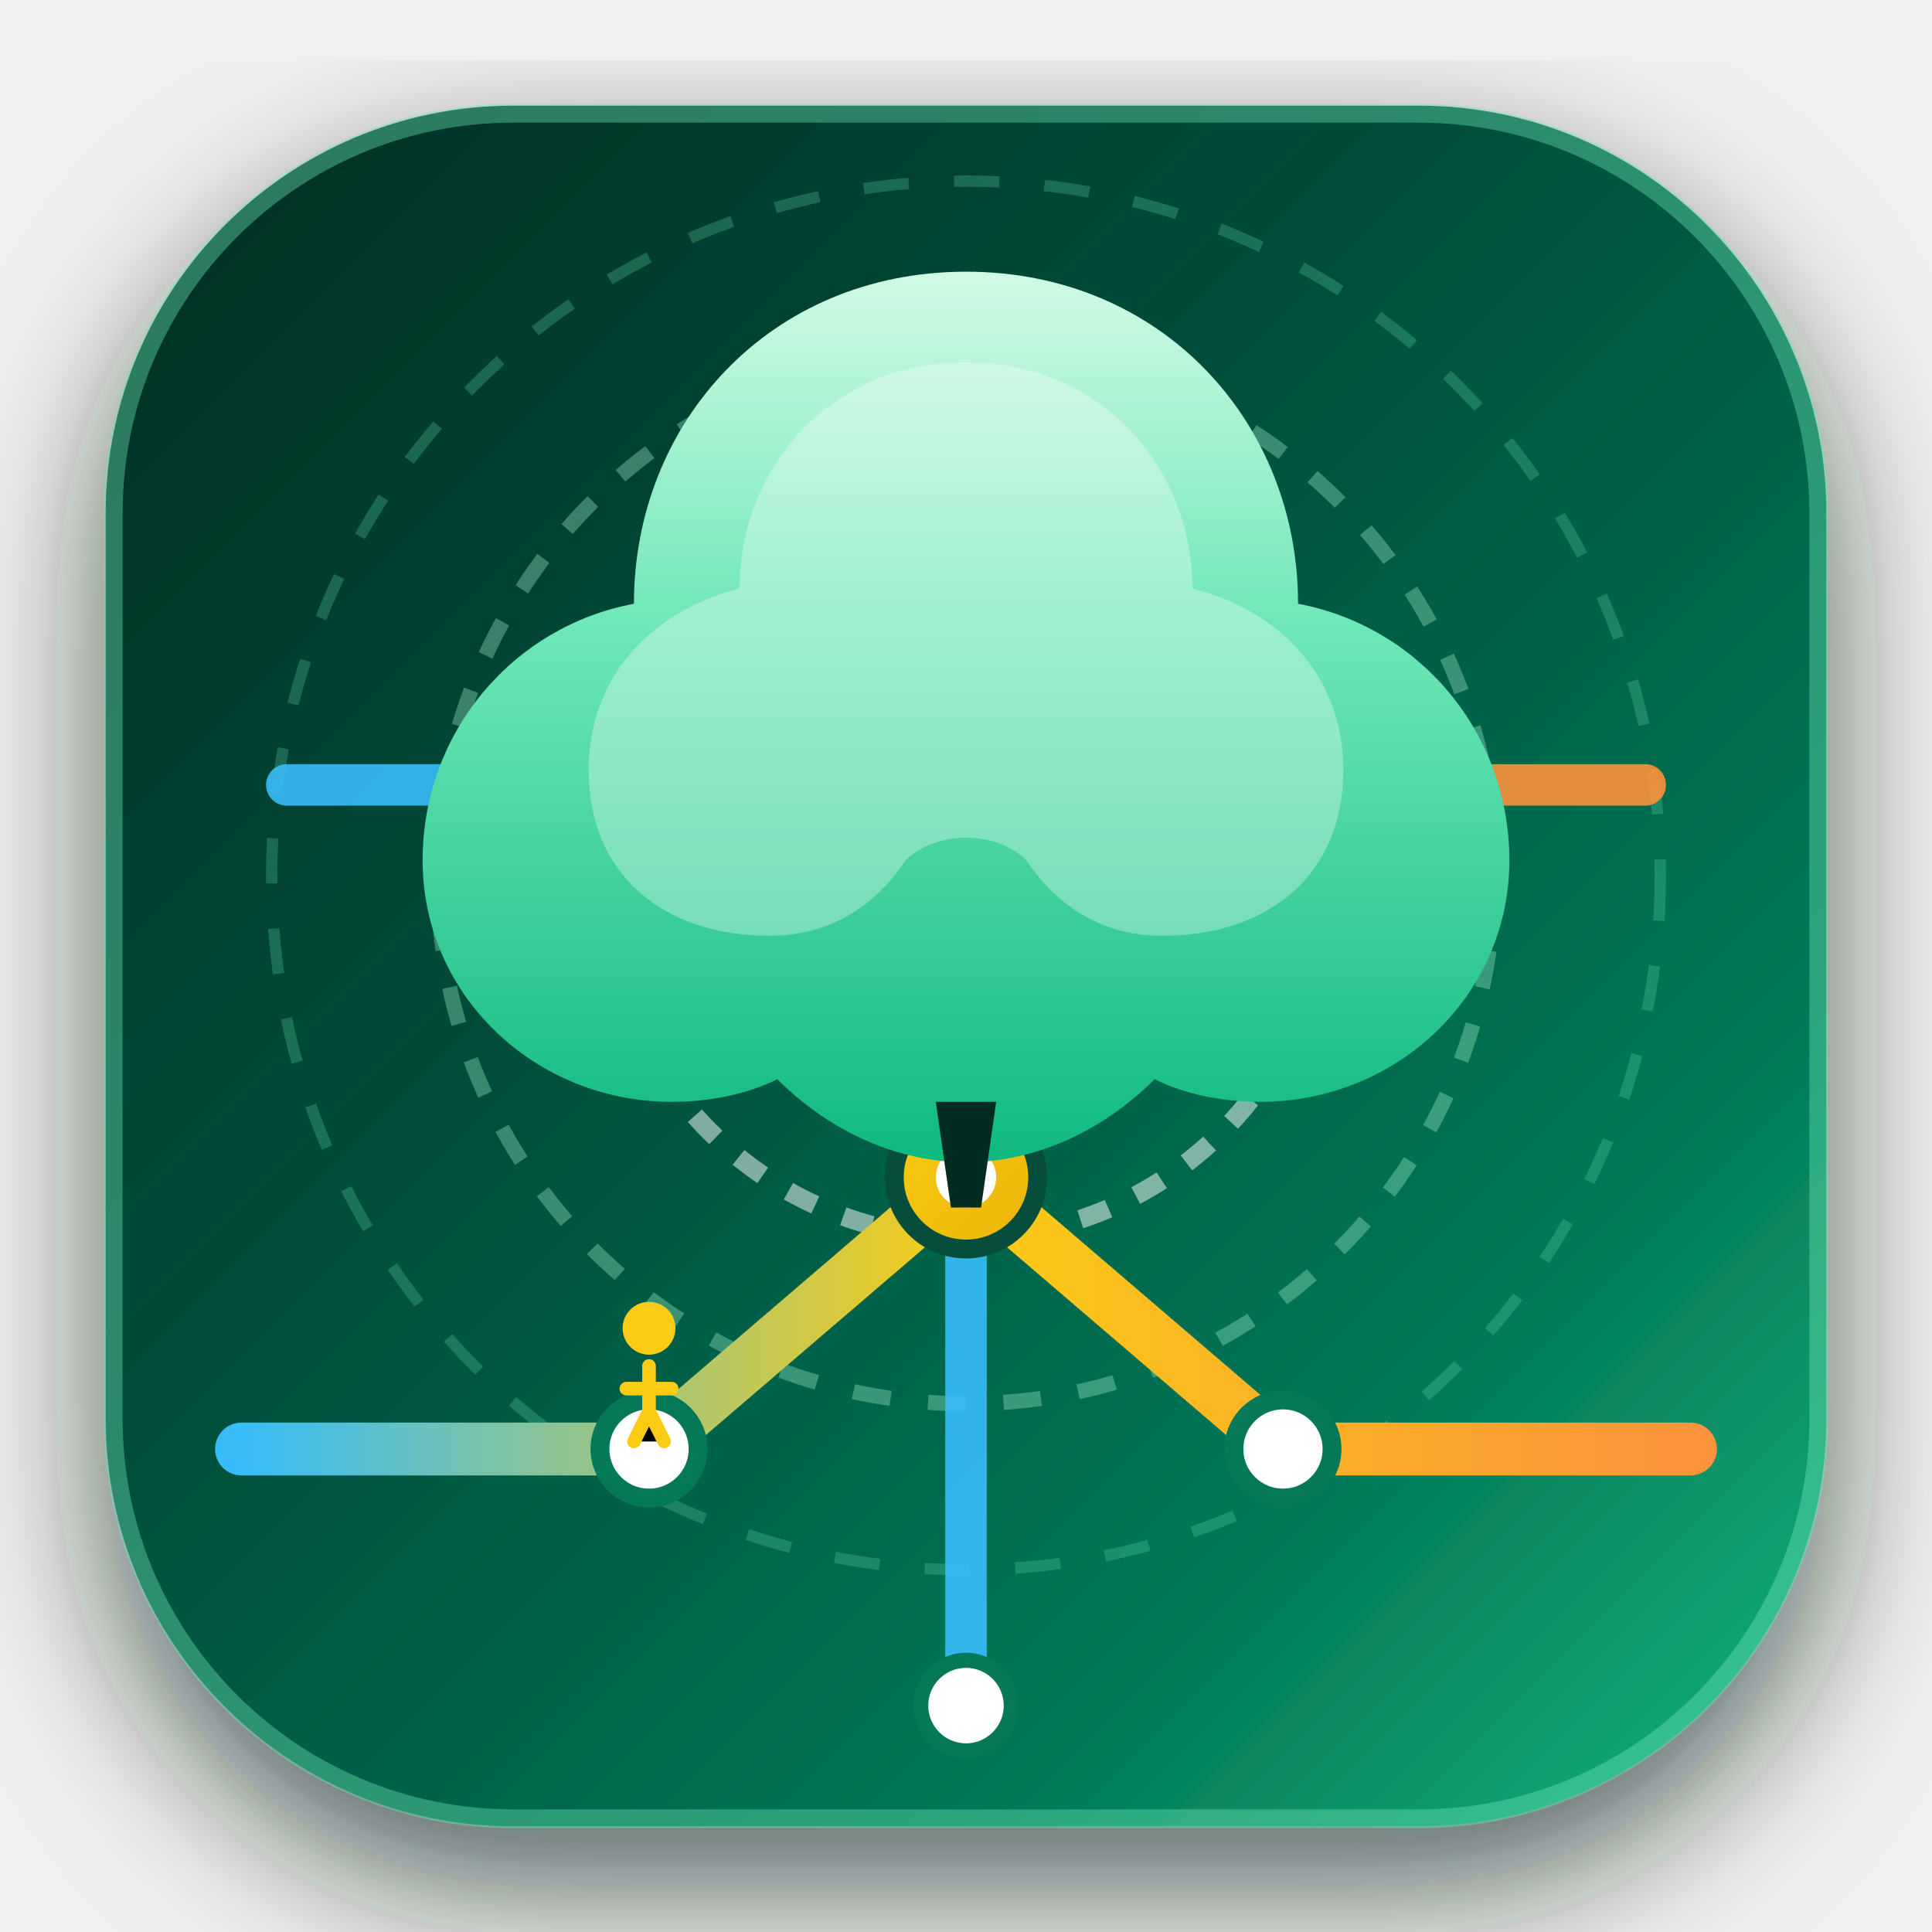
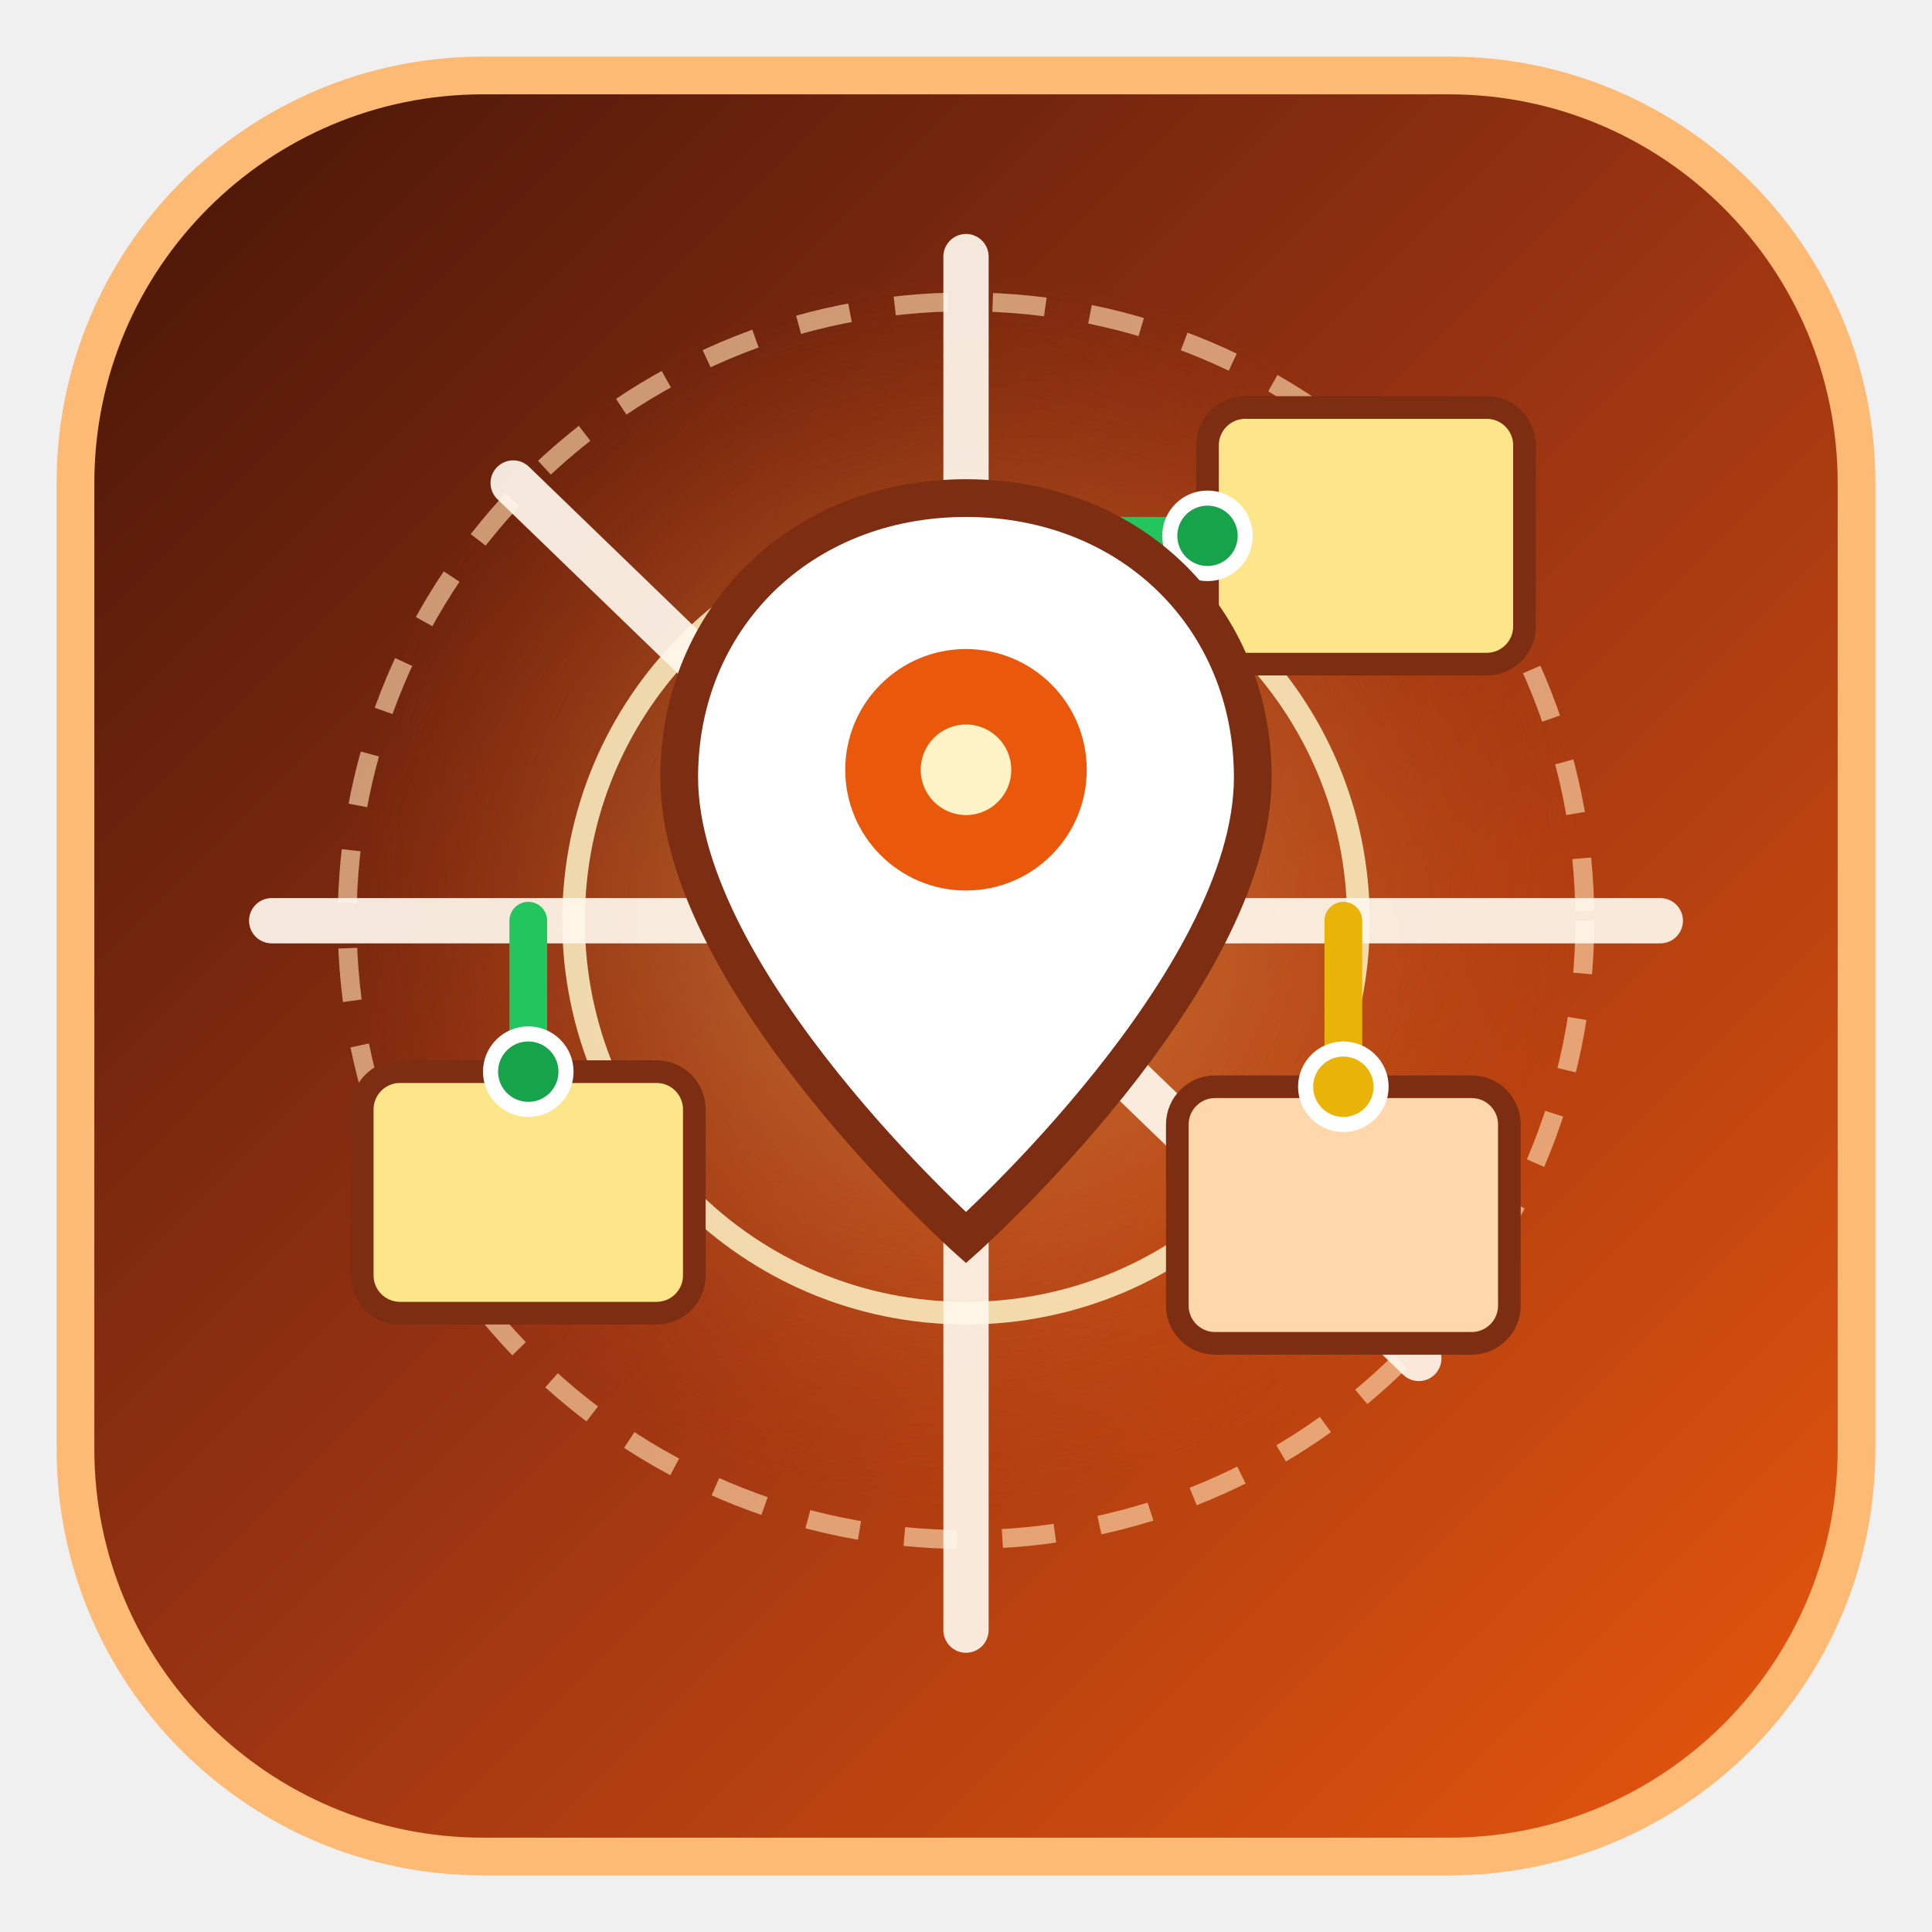
<svg xmlns="http://www.w3.org/2000/svg" viewBox="0 0 256 256" width="256" height="256">
  <defs>
    <linearGradient id="bgGrad" x1="0%" y1="0%" x2="100%" y2="100%">
-       <stop offset="0%" stop-color="#022c22" />
-       <stop offset="40%" stop-color="#064e3b" />
-       <stop offset="75%" stop-color="#047857" />
-       <stop offset="100%" stop-color="#10b981" />
+       <stop offset="0%" stop-color="#431407" />
+       <stop offset="50%" stop-color="#9a3412" />
+       <stop offset="100%" stop-color="#ea580c" />
    </linearGradient>
-     <linearGradient id="canopyGrad" x1="0%" y1="0%" x2="0%" y2="100%">
-       <stop offset="0%" stop-color="#d1fae5" />
-       <stop offset="40%" stop-color="#6ee7b7" />
-       <stop offset="100%" stop-color="#10b981" />
-     </linearGradient>
-     <linearGradient id="roadGrad1" x1="0%" y1="0%" x2="100%" y2="0%">
-       <stop offset="0%" stop-color="#38bdf8" />
-       <stop offset="50%" stop-color="#facc15" />
-       <stop offset="100%" stop-color="#fb923c" />
-     </linearGradient>
-     <linearGradient id="accentPin" x1="0%" y1="0%" x2="100%" y2="100%">
-       <stop offset="0%" stop-color="#facc15" />
-       <stop offset="100%" stop-color="#eab308" />
-     </linearGradient>
-     <filter id="shadow" x="-20%" y="-20%" width="140%" height="140%">
-       <feDropShadow dx="0" dy="8" stdDeviation="10" flood-color="#011b15" flood-opacity="0.65" />
-     </filter>
+     <radialGradient id="isoGlow" cx="50%" cy="48%" r="44%">
+       <stop offset="0%" stop-color="#fde68a" stop-opacity="0.45" />
+       <stop offset="60%" stop-color="#fb923c" stop-opacity="0.20" />
+       <stop offset="100%" stop-color="#ea580c" stop-opacity="0.0" />
+     </radialGradient>
  </defs>
-   <rect x="14" y="14" width="228" height="228" rx="54" ry="54" fill="url(#bgGrad)" filter="url(#shadow)" />
-   <rect x="15" y="15" width="226" height="226" rx="53" ry="53" fill="none" stroke="#6ee7b7" stroke-width="2.5" stroke-opacity="0.4" />
-   <circle cx="128" cy="116" r="92" fill="none" stroke="#6ee7b7" stroke-width="1.5" stroke-dasharray="6 6" stroke-opacity="0.25" />
-   <circle cx="128" cy="116" r="70" fill="none" stroke="#a7f3d0" stroke-width="2" stroke-dasharray="5 5" stroke-opacity="0.35" />
-   <circle cx="128" cy="116" r="48" fill="none" stroke="#ffffff" stroke-width="2.5" stroke-dasharray="4 4" stroke-opacity="0.5" />
-   <path d="M 32 192 L 86 192 L 128 156 L 170 192 L 224 192" fill="none" stroke="url(#roadGrad1)" stroke-width="7" stroke-linecap="round" stroke-linejoin="round" />
-   <path d="M 128 226 L 128 156 L 76 104 L 38 104" fill="none" stroke="#38bdf8" stroke-width="5.5" stroke-linecap="round" stroke-linejoin="round" stroke-opacity="0.9" />
-   <path d="M 128 156 L 180 104 L 218 104" fill="none" stroke="#fb923c" stroke-width="5.5" stroke-linecap="round" stroke-linejoin="round" stroke-opacity="0.9" />
-   <circle cx="86" cy="192" r="6.5" fill="#ffffff" stroke="#047857" stroke-width="2.5" />
-   <circle cx="170" cy="192" r="6.5" fill="#ffffff" stroke="#047857" stroke-width="2.5" />
-   <circle cx="76" cy="104" r="6" fill="#ffffff" stroke="#047857" stroke-width="2" />
-   <circle cx="180" cy="104" r="6" fill="#ffffff" stroke="#047857" stroke-width="2" />
-   <circle cx="128" cy="226" r="6" fill="#ffffff" stroke="#047857" stroke-width="2" />
-   <circle cx="128" cy="156" r="9.5" fill="url(#accentPin)" stroke="#064e3b" stroke-width="2.5" />
-   <circle cx="128" cy="156" r="4" fill="#ffffff" />
-   <path d="M 128 36 C 102 36 84 56 84 80 C 68 83 56 97 56 114 C 56 132 71 146 89 146 C 94 146 99 145 103 143 C 110 150 119 154 128 154 C 137 154 146 150 153 143 C 157 145 162 146 167 146 C 185 146 200 132 200 114 C 200 97 188 83 172 80 C 172 56 154 36 128 36 Z" fill="url(#canopyGrad)" />
-   <path d="M 128 48 C 110 48 98 62 98 78 C 86 81 78 90 78 102 C 78 116 88 124 102 124 C 110 124 116 120 120 114 C 122 112 125 111 128 111 C 131 111 134 112 136 114 C 140 120 146 124 154 124 C 168 124 178 116 178 102 C 178 90 170 81 158 78 C 158 62 146 48 128 48 Z" fill="#ffffff" fill-opacity="0.32" />
-   <path d="M 124 146 L 132 146 L 130 160 L 126 160 Z" fill="#022c22" />
-   <circle cx="86" cy="176" r="3.5" fill="#facc15" />
-   <path d="M 86 181 L 86 187 M 83 184 L 89 184 M 84 191 L 86 187 L 88 191" stroke="#facc15" stroke-width="1.8" stroke-linecap="round" />
+   <rect x="10" y="10" width="236" height="236" rx="54" fill="url(#bgGrad)" stroke="#fdba74" stroke-width="5" />
+   <circle cx="128" cy="122" r="92" fill="url(#isoGlow)" />
+   <circle cx="128" cy="122" r="82" fill="none" stroke="#fed7aa" stroke-width="2.5" stroke-dasharray="7 6" opacity="0.65" />
+   <circle cx="128" cy="122" r="52" fill="none" stroke="#fef3c7" stroke-width="3" opacity="0.85" />
+   <g stroke="#fff7ed" stroke-width="6" stroke-linecap="round" opacity="0.92">
+     <line x1="36" y1="122" x2="220" y2="122" />
+     <line x1="128" y1="34" x2="128" y2="216" />
+     <line x1="68" y1="64" x2="188" y2="180" />
+   </g>
+   <rect x="48" y="142" width="44" height="32" rx="5" fill="#fde68a" stroke="#7c2d12" stroke-width="3" />
+   <line x1="70" y1="142" x2="70" y2="122" stroke="#22c55e" stroke-width="5" stroke-linecap="round" />
+   <circle cx="70" cy="142" r="5" fill="#16a34a" stroke="#ffffff" stroke-width="2" />
+   <rect x="160" y="54" width="42" height="34" rx="5" fill="#fde68a" stroke="#7c2d12" stroke-width="3" />
+   <line x1="160" y1="71" x2="128" y2="71" stroke="#22c55e" stroke-width="5" stroke-linecap="round" />
+   <circle cx="160" cy="71" r="5" fill="#16a34a" stroke="#ffffff" stroke-width="2" />
+   <rect x="156" y="144" width="44" height="34" rx="5" fill="#fed7aa" stroke="#7c2d12" stroke-width="3" />
+   <line x1="178" y1="144" x2="178" y2="122" stroke="#eab308" stroke-width="5" stroke-linecap="round" />
+   <circle cx="178" cy="144" r="5" fill="#eab308" stroke="#ffffff" stroke-width="2" />
+   <path d="M128 66 C106 66 90 82 90 103 C90 130 128 164 128 164 C128 164 166 130 166 103 C166 82 150 66 128 66 Z" fill="#ffffff" stroke="#7c2d12" stroke-width="5" />
+   <circle cx="128" cy="102" r="16" fill="#ea580c" />
+   <circle cx="128" cy="102" r="6" fill="#fef3c7" />
</svg>
